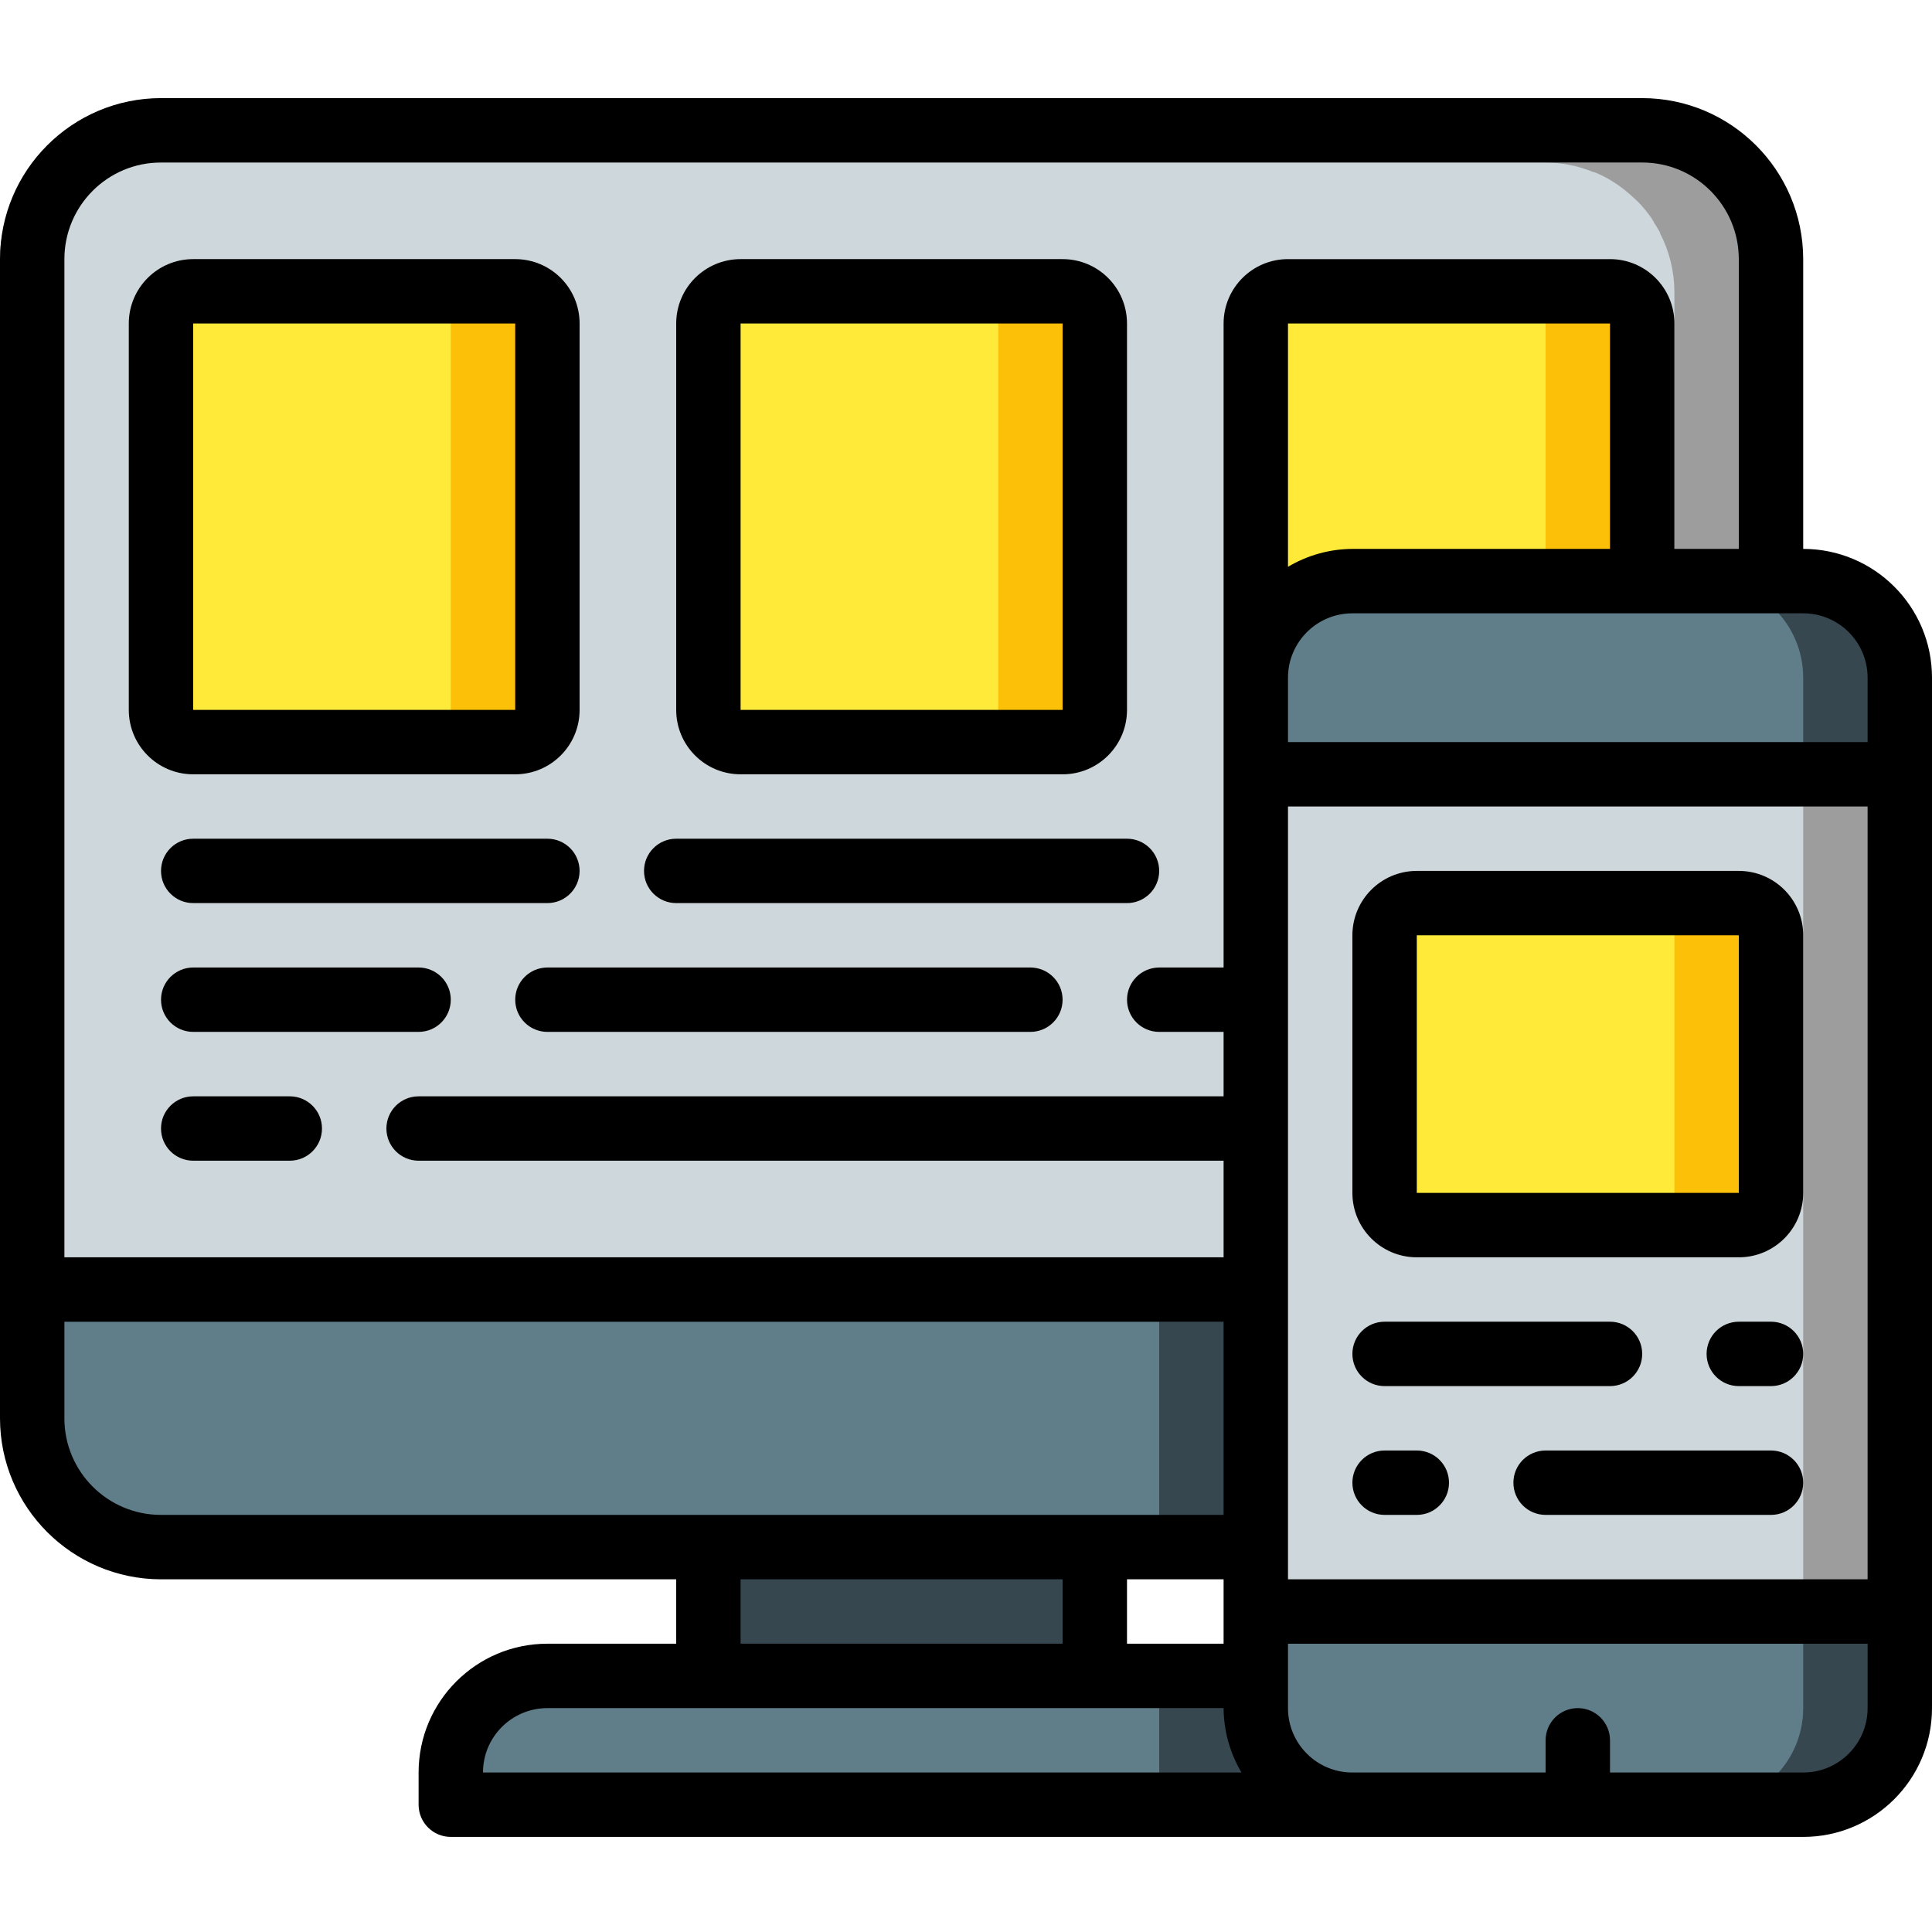
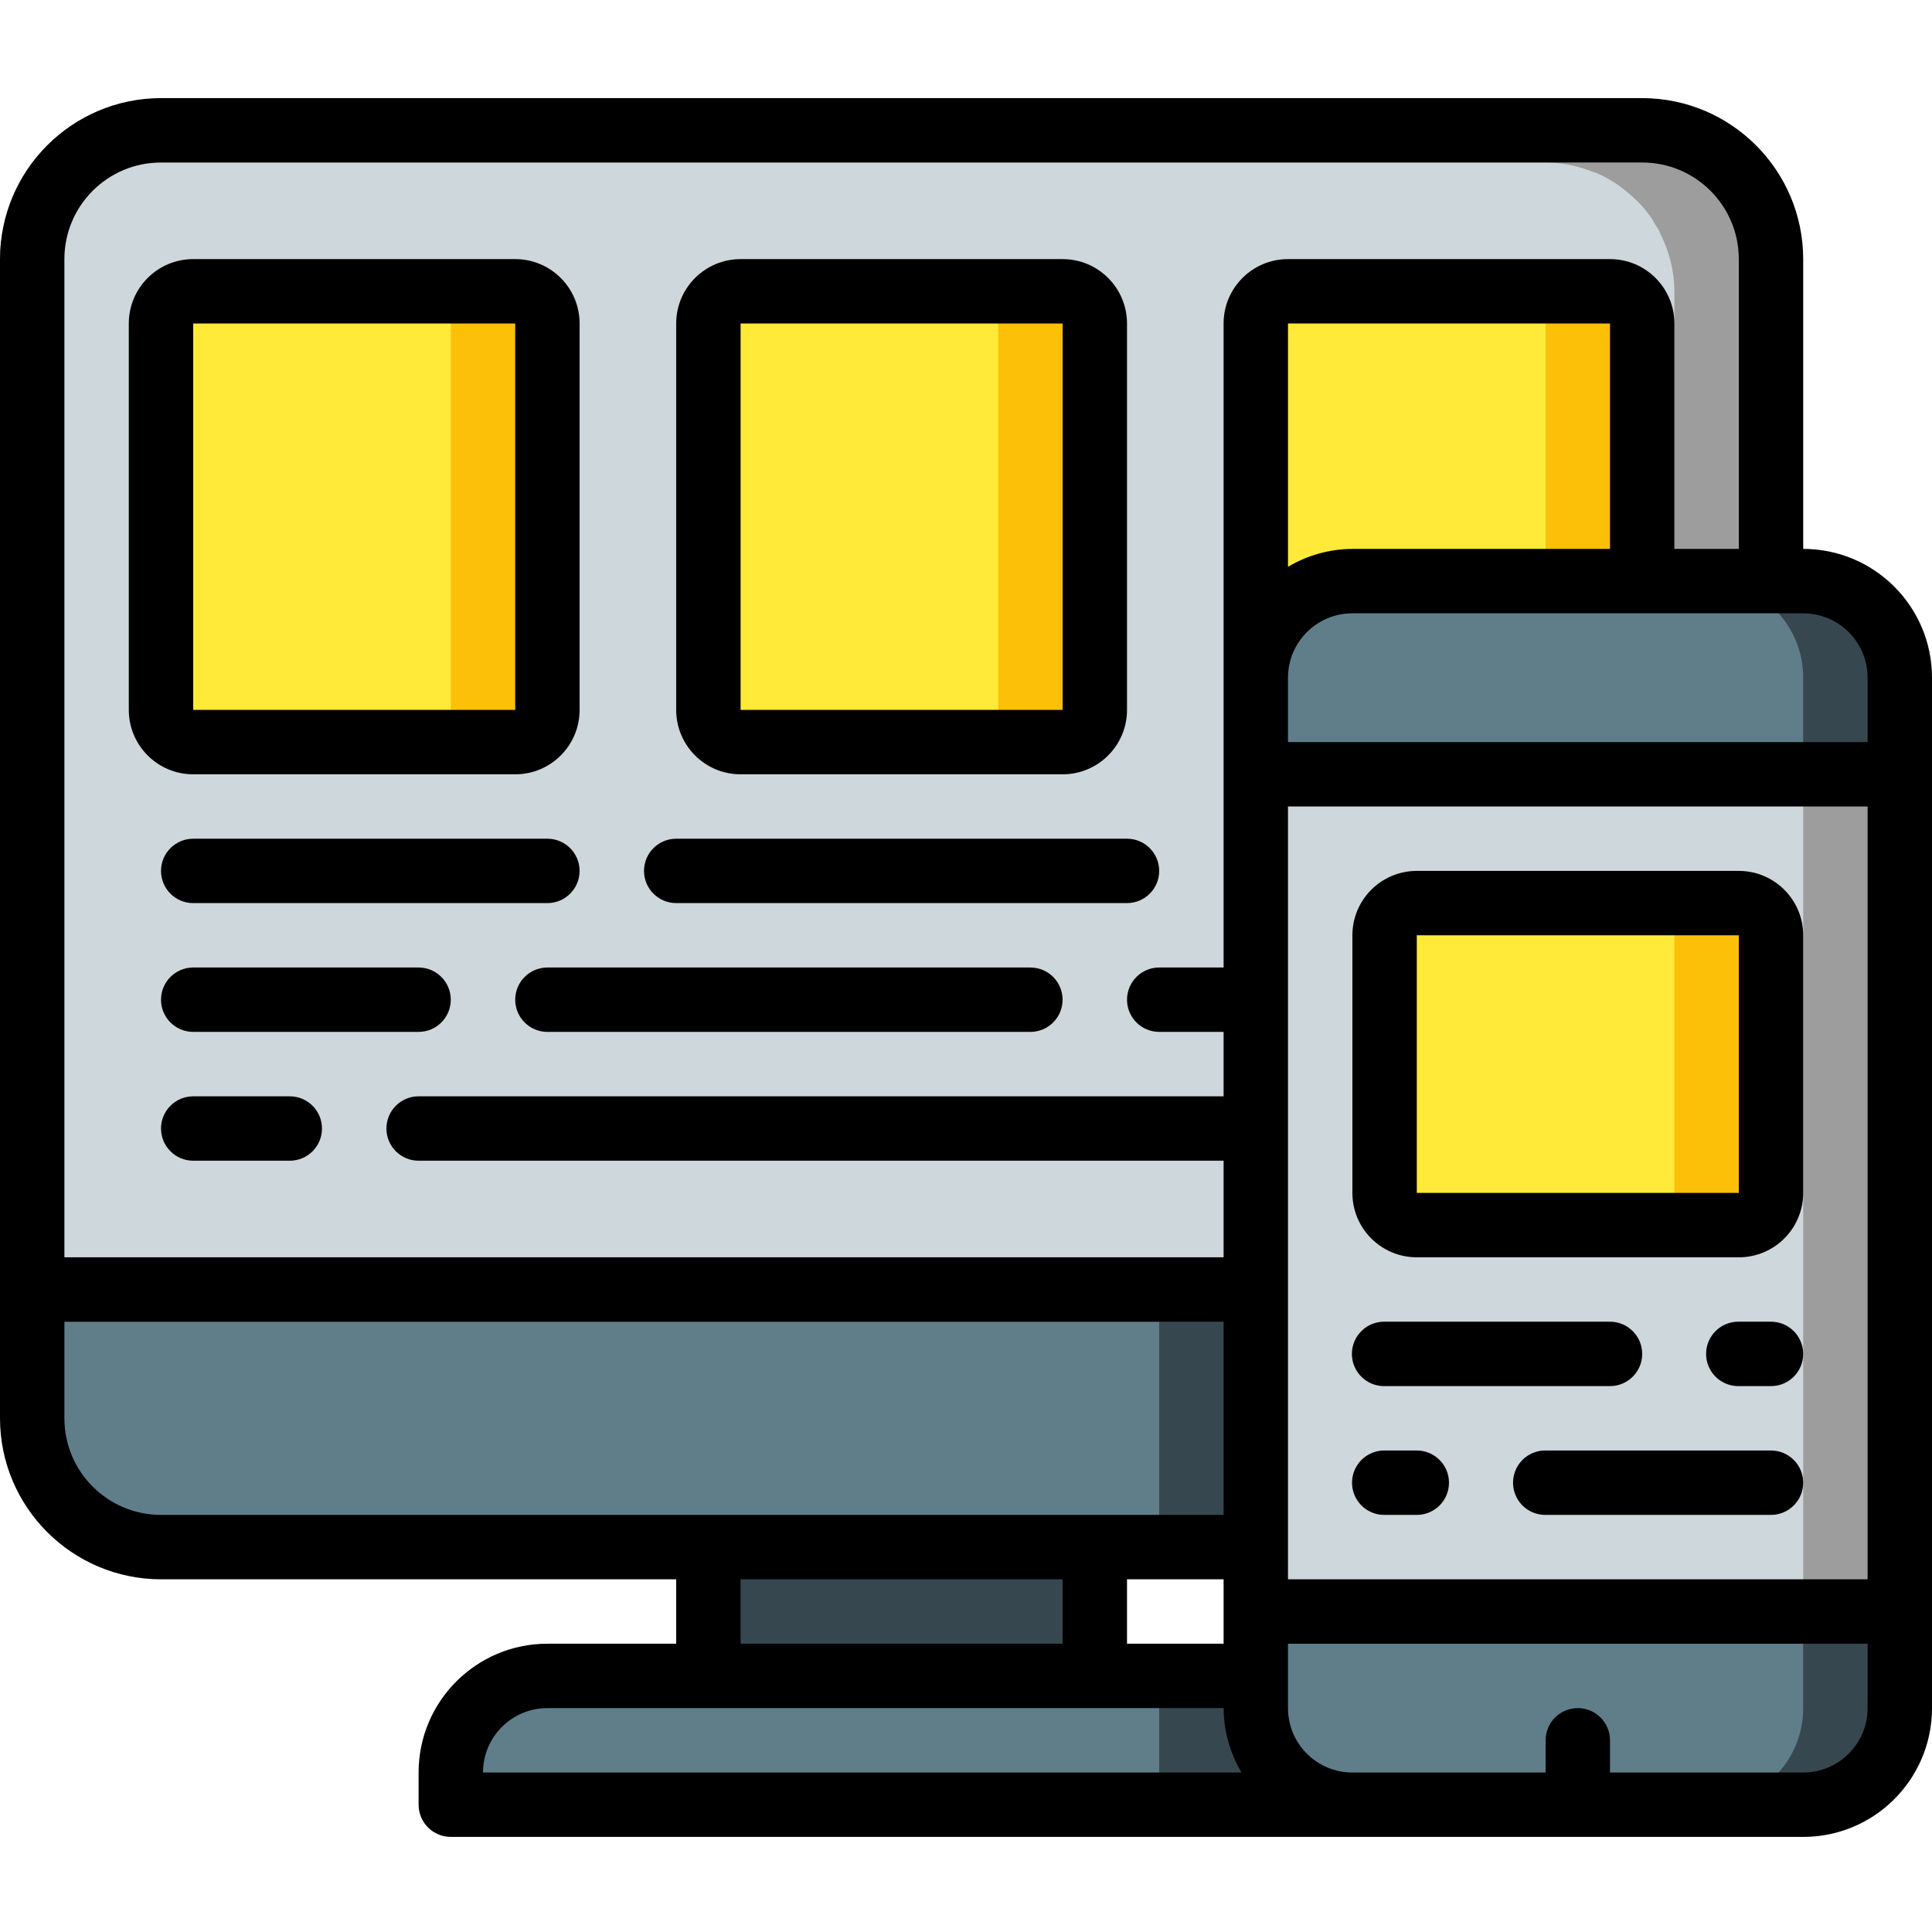
<svg xmlns="http://www.w3.org/2000/svg" height="512pt" viewBox="0 -26 512 512" width="512pt">
-   <path d="m358.398 128h119.469c14.137 0 25.598 11.461 25.598 25.602v273.066c0 14.137-11.461 25.598-25.598 25.598h-119.469c-14.137 0-25.598-11.461-25.598-25.598v-273.066c0-14.141 11.461-25.602 25.598-25.602zm0 0" fill="#37474f" />
-   <path d="m187.734 366.934h102.398v68.266h-102.398zm0 0" fill="#37474f" />
-   <path d="m187.734 366.934h68.266v68.266h-68.266zm0 0" fill="#37474f" />
-   <path d="m469.332 298.668v51.199c0 18.852-15.281 34.133-34.133 34.133h-392.531c-18.852 0-34.133-15.281-34.133-34.133v-51.199zm0 0" fill="#37474f" />
-   <path d="m307.203 324.266-.004 51.199c.027 2.883-.348 5.754-1.109 8.535h-263.422c-18.852 0-34.133-15.281-34.133-34.133v-25.602zm0 0" fill="#607d8a" />
-   <path d="m384 452.266h-264.535v-8.531c0-14.141 11.465-25.602 25.602-25.602h213.332zm0 0" fill="#37474f" />
-   <path d="m307.199 418.133v34.133h-187.734v-8.531c0-14.141 11.465-25.602 25.602-25.602zm0 0" fill="#607d8a" />
-   <path d="m465.492 27.238h.086c-.359-.707-.801-1.363-1.203-2.047s-.707-1.305-1.133-1.914c-1.039-1.492-2.199-2.898-3.465-4.207-.41-.418-.855-.801-1.266-1.203-1.09-1.039-2.254-2-3.48-2.875-.383-.281-.742-.57-1.145-.852-1.617-1.082-3.332-2.016-5.117-2.793-.344-.145-.691-.246-1.035-.383-1.547-.605-3.133-1.098-4.75-1.477-.539-.117-1.059-.246-1.605-.34-2.035-.395-4.105-.598-6.18-.613h-392.531c-18.852 0-34.133 15.281-34.133 34.133v273.066h460.797v-273.066c-.035-5.375-1.352-10.664-3.84-15.43zm0 0" fill="#3b97d3" />
-   <path d="m460.801 42.668v273.066h-460.801v-273.066c-.023-9.496 3.938-18.57 10.922-25.004 6.312-5.855 14.602-9.113 23.211-9.129h392.535c2.059.02 4.117.219 6.145.594.594.086 1.109.258 1.621.344 1.617.422 3.215.934 4.777 1.535.352.074.695.191 1.023.34 1.793.77 3.508 1.715 5.121 2.816.383.238.754.492 1.109.77 1.219.898 2.387 1.867 3.496 2.902.43.426.855.766 1.281 1.195 1.281 1.32 2.453 2.746 3.5 4.266.426.598.684 1.277 1.109 1.875.426.598.852 1.367 1.195 2.051h-.086c2.484 4.77 3.801 10.062 3.84 15.445zm0 0" fill="#9d9d9d" />
-   <path d="m443.734 51.199v264.535h-443.734v-273.066c-.023-9.496 3.938-18.57 10.922-25.004 2.023-.418 4.082-.617 6.145-.598h392.535c2.059.023 4.117.223 6.141.598.598.086 1.109.258 1.625.34 1.617.422 3.215.938 4.777 1.539.352.074.695.188 1.023.34 1.793.77 3.508 1.711 5.121 2.816.383.234.754.492 1.109.766 1.219.902 2.387 1.871 3.496 2.902.43.426.855.77 1.281 1.195 1.281 1.324 2.453 2.75 3.5 4.266.426.598.684 1.281 1.109 1.879.426.598.852 1.363 1.195 2.047h-.086c2.484 4.773 3.801 10.066 3.84 15.445zm0 0" fill="#ced7db" />
-   <g fill="#e6e7e8">
-     <path d="m76.801 264.535h-25.602c-4.711 0-8.531 3.82-8.531 8.531 0 4.715 3.82 8.535 8.531 8.535h25.602c4.711 0 8.531-3.82 8.531-8.535 0-4.711-3.82-8.531-8.531-8.531zm0 0" />
-     <path d="m51.199 213.332h93.867c4.715 0 8.535-3.82 8.535-8.531 0-4.715-3.82-8.535-8.535-8.535h-93.867c-4.711 0-8.531 3.82-8.531 8.535 0 4.711 3.82 8.531 8.531 8.531zm0 0" />
-     <path d="m179.199 213.332h119.469c4.711 0 8.531-3.82 8.531-8.531 0-4.715-3.82-8.535-8.531-8.535h-119.469c-4.711 0-8.531 3.82-8.531 8.535 0 4.711 3.82 8.531 8.531 8.531zm0 0" />
-     <path d="m51.199 247.465h59.734c4.711 0 8.531-3.82 8.531-8.531 0-4.715-3.82-8.535-8.531-8.535h-59.734c-4.711 0-8.531 3.82-8.531 8.535 0 4.711 3.82 8.531 8.531 8.531zm0 0" />
-     <path d="m145.066 230.398c-4.711 0-8.531 3.82-8.531 8.535 0 4.711 3.82 8.531 8.531 8.531h128c4.715 0 8.535-3.82 8.535-8.531 0-4.715-3.82-8.535-8.535-8.535zm0 0" />
-     <path d="m332.801 264.535h-221.867c-4.715 0-8.535 3.82-8.535 8.531 0 4.715 3.82 8.535 8.535 8.535h221.867c4.711 0 8.531-3.82 8.531-8.535 0-4.711-3.82-8.531-8.531-8.531zm0 0" />
-     <path d="m298.668 238.934c0 4.711 3.82 8.531 8.531 8.531h25.602c4.711 0 8.531-3.82 8.531-8.531 0-4.715-3.82-8.535-8.531-8.535h-25.602c-4.711 0-8.531 3.82-8.531 8.535zm0 0" />
-   </g>
-   <path d="m51.199 51.199h85.336c4.711 0 8.531 3.82 8.531 8.535v102.398c0 4.715-3.82 8.535-8.531 8.535h-85.336c-4.711 0-8.531-3.82-8.531-8.535v-102.398c0-4.715 3.82-8.535 8.531-8.535zm0 0" fill="#fdc008" />
-   <path d="m196.266 51.199h85.336c4.711 0 8.531 3.82 8.531 8.535v102.398c0 4.715-3.82 8.535-8.531 8.535h-85.336c-4.711 0-8.531-3.82-8.531-8.535v-102.398c0-4.715 3.82-8.535 8.531-8.535zm0 0" fill="#fdc008" />
-   <path d="m341.332 51.199h85.336c4.711 0 8.531 3.82 8.531 8.535v102.398c0 4.715-3.82 8.535-8.531 8.535h-85.336c-4.711 0-8.531-3.82-8.531-8.535v-102.398c0-4.715 3.82-8.535 8.531-8.535zm0 0" fill="#fdc008" />
-   <path d="m366.934 341.332h59.734c4.711 0 8.531-3.82 8.531-8.531 0-4.715-3.82-8.535-8.531-8.535h-59.734c-4.715 0-8.535 3.82-8.535 8.535 0 4.711 3.82 8.531 8.535 8.531zm0 0" fill="#e6e7e8" />
-   <path d="m460.801 341.332h8.531c4.715 0 8.535-3.82 8.535-8.531 0-4.715-3.82-8.535-8.535-8.535h-8.531c-4.715 0-8.535 3.82-8.535 8.535 0 4.711 3.82 8.531 8.535 8.531zm0 0" fill="#e6e7e8" />
-   <path d="m375.465 358.398h-8.531c-4.715 0-8.535 3.82-8.535 8.535 0 4.711 3.82 8.531 8.535 8.531h8.531c4.715 0 8.535-3.82 8.535-8.531 0-4.715-3.82-8.535-8.535-8.535zm0 0" fill="#e6e7e8" />
-   <path d="m469.332 358.398h-59.73c-4.715 0-8.535 3.82-8.535 8.535 0 4.711 3.82 8.531 8.535 8.531h59.73c4.715 0 8.535-3.82 8.535-8.531 0-4.715-3.82-8.535-8.535-8.535zm0 0" fill="#e6e7e8" />
-   <path d="m51.199 51.199h59.734c4.711 0 8.531 3.82 8.531 8.535v102.398c0 4.715-3.82 8.535-8.531 8.535h-59.734c-4.711 0-8.531-3.82-8.531-8.535v-102.398c0-4.715 3.82-8.535 8.531-8.535zm0 0" fill="#ffea3a" />
-   <path d="m196.266 51.199h59.734c4.715 0 8.535 3.82 8.535 8.535v102.398c0 4.715-3.82 8.535-8.535 8.535h-59.734c-4.711 0-8.531-3.82-8.531-8.535v-102.398c0-4.715 3.82-8.535 8.531-8.535zm0 0" fill="#ffea3a" />
-   <path d="m341.332 51.199h59.734c4.715 0 8.535 3.82 8.535 8.535v102.398c0 4.715-3.82 8.535-8.535 8.535h-59.734c-4.711 0-8.531-3.82-8.531-8.535v-102.398c0-4.715 3.82-8.535 8.531-8.535zm0 0" fill="#ffea3a" />
-   <path d="m426.668 435.199v17.066h-17.066v-17.066c0-4.711 3.82-8.531 8.531-8.531 4.715 0 8.535 3.82 8.535 8.531zm0 0" fill="#7f8c8d" />
-   <path d="m358.398 128h93.867c14.141 0 25.602 11.461 25.602 25.602v273.066c0 14.137-11.461 25.598-25.602 25.598h-93.867c-14.137 0-25.598-11.461-25.598-25.598v-273.066c0-14.141 11.461-25.602 25.598-25.602zm0 0" fill="#607d8a" />
-   <path d="m332.801 179.199h170.664v221.867h-170.664zm0 0" fill="#9d9d9d" />
-   <path d="m332.801 179.199h145.066v221.867h-145.066zm0 0" fill="#ced7db" />
-   <path d="m375.465 213.332h85.336c4.711 0 8.531 3.82 8.531 8.535v68.266c0 4.715-3.82 8.535-8.531 8.535h-85.336c-4.711 0-8.531-3.82-8.531-8.535v-68.266c0-4.715 3.82-8.535 8.531-8.535zm0 0" fill="#fdc008" />
-   <path d="m375.465 213.332h59.734c4.715 0 8.535 3.82 8.535 8.535v68.266c0 4.715-3.82 8.535-8.535 8.535h-59.734c-4.711 0-8.531-3.82-8.531-8.535v-68.266c0-4.715 3.82-8.535 8.531-8.535zm0 0" fill="#ffea3a" />
-   <path d="m76.801 264.535h-25.602c-4.711 0-8.531 3.82-8.531 8.531 0 4.715 3.82 8.535 8.531 8.535h25.602c4.711 0 8.531-3.82 8.531-8.535 0-4.711-3.82-8.531-8.531-8.531zm0 0" />
-   <path d="m51.199 213.332h93.867c4.715 0 8.535-3.82 8.535-8.531 0-4.715-3.82-8.535-8.535-8.535h-93.867c-4.711 0-8.531 3.82-8.531 8.535 0 4.711 3.82 8.531 8.531 8.531zm0 0" />
-   <path d="m179.199 213.332h119.469c4.711 0 8.531-3.82 8.531-8.531 0-4.715-3.82-8.535-8.531-8.535h-119.469c-4.711 0-8.531 3.82-8.531 8.535 0 4.711 3.82 8.531 8.531 8.531zm0 0" />
-   <path d="m110.934 230.398h-59.734c-4.711 0-8.531 3.82-8.531 8.535 0 4.711 3.82 8.531 8.531 8.531h59.734c4.711 0 8.531-3.82 8.531-8.531 0-4.715-3.82-8.535-8.531-8.535zm0 0" />
-   <path d="m273.066 230.398h-128c-4.711 0-8.531 3.82-8.531 8.535 0 4.711 3.82 8.531 8.531 8.531h128c4.715 0 8.535-3.82 8.535-8.531 0-4.715-3.82-8.535-8.535-8.535zm0 0" />
-   <path d="m366.934 341.332h59.734c4.711 0 8.531-3.82 8.531-8.531 0-4.715-3.82-8.535-8.531-8.535h-59.734c-4.715 0-8.535 3.82-8.535 8.535 0 4.711 3.82 8.531 8.535 8.531zm0 0" />
-   <path d="m469.332 324.266h-8.531c-4.715 0-8.535 3.82-8.535 8.535 0 4.711 3.82 8.531 8.535 8.531h8.531c4.715 0 8.535-3.82 8.535-8.531 0-4.715-3.82-8.535-8.535-8.535zm0 0" />
-   <path d="m375.465 358.398h-8.531c-4.715 0-8.535 3.82-8.535 8.535 0 4.711 3.82 8.531 8.535 8.531h8.531c4.715 0 8.535-3.82 8.535-8.531 0-4.715-3.82-8.535-8.535-8.535zm0 0" />
-   <path d="m469.332 358.398h-59.73c-4.715 0-8.535 3.82-8.535 8.535 0 4.711 3.82 8.531 8.535 8.531h59.73c4.715 0 8.535-3.82 8.535-8.531 0-4.715-3.82-8.535-8.535-8.535zm0 0" />
-   <path d="m51.199 179.199h85.336c9.426 0 17.066-7.641 17.066-17.066v-102.398c0-9.426-7.641-17.066-17.066-17.066h-85.336c-9.426 0-17.066 7.641-17.066 17.066v102.398c0 9.426 7.641 17.066 17.066 17.066zm0-119.465h85.336v102.398h-85.336zm0 0" />
-   <path d="m460.801 204.801h-85.336c-9.422 0-17.066 7.641-17.066 17.066v68.266c0 9.426 7.645 17.066 17.066 17.066h85.336c9.426 0 17.066-7.641 17.066-17.066v-68.266c0-9.426-7.641-17.066-17.066-17.066zm-85.336 85.332v-68.266h85.336v68.266zm0 0" />
-   <path d="m196.266 179.199h85.336c9.426 0 17.066-7.641 17.066-17.066v-102.398c0-9.426-7.641-17.066-17.066-17.066h-85.336c-9.426 0-17.066 7.641-17.066 17.066v102.398c0 9.426 7.641 17.066 17.066 17.066zm0-119.465h85.336v102.398h-85.336zm0 0" />
-   <path d="m477.867 119.465v-76.797c-.027-23.555-19.113-42.641-42.668-42.668h-392.531c-23.555.027-42.641 19.113-42.668 42.668v307.199c.027 23.551 19.113 42.637 42.668 42.668h136.531v17.066h-34.133c-18.852 0-34.133 15.281-34.133 34.133v8.531c0 4.715 3.82 8.535 8.531 8.535h358.402c18.852 0 34.133-15.281 34.133-34.133v-273.066c0-18.852-15.281-34.137-34.133-34.137zm-153.602 273.07v17.066h-25.598v-17.066zm102.402-273.07h-68.27c-6.008.031-11.902 1.672-17.066 4.746v-64.477h85.336zm-85.336 68.27h153.602v204.801h-153.602zm153.602-34.133v17.066h-153.602v-17.066c0-9.426 7.641-17.066 17.066-17.066h119.469c9.426 0 17.066 7.641 17.066 17.066zm-452.266-136.535h392.531c14.141 0 25.602 11.461 25.602 25.602v76.797h-17.066v-59.73c0-9.426-7.641-17.066-17.066-17.066h-85.336c-9.426 0-17.066 7.641-17.066 17.066v170.664h-17.066c-4.711 0-8.531 3.82-8.531 8.535 0 4.711 3.82 8.531 8.531 8.531h17.066v17.07h-213.332c-4.715 0-8.535 3.82-8.535 8.531 0 4.715 3.82 8.535 8.535 8.535h213.332v25.598h-307.199v-264.531c0-14.141 11.461-25.602 25.602-25.602zm-25.602 332.801v-25.602h307.199v51.199h-281.598c-14.141 0-25.602-11.461-25.602-25.598zm179.199 42.668h85.336v17.066h-85.336zm-51.199 34.133h179.199c.039 6.008 1.676 11.898 4.746 17.066h-201.012c0-9.426 7.641-17.066 17.066-17.066zm332.801 17.066h-51.199v-8.535c0-4.711-3.82-8.531-8.535-8.531-4.711 0-8.531 3.82-8.531 8.531v8.535h-51.203c-9.426 0-17.066-7.641-17.066-17.066v-17.066h153.602v17.066c0 9.426-7.641 17.066-17.066 17.066zm0 0" />
+   <path d="M358.398 128h119.47c14.136 0 25.597 11.46 25.597 25.602v273.066c0 14.137-11.461 25.598-25.598 25.598H358.398c-14.136 0-25.597-11.461-25.597-25.598V153.602c0-14.141 11.46-25.602 25.597-25.602zM187.734 366.934h102.399v68.265H187.734zm0 0" fill="#37474f" />
+   <path d="M187.734 366.934H256v68.265h-68.266zm0 0" fill="#37474f" />
+   <path d="M469.332 298.668v51.2c0 18.85-15.281 34.132-34.133 34.132H42.668c-18.852 0-34.133-15.281-34.133-34.133v-51.199zm0 0" fill="#37474f" />
+   <path d="M307.203 324.266l-.004 51.199a31.188 31.188 0 0 1-1.11 8.535H42.669c-18.852 0-34.133-15.281-34.133-34.133v-25.601zm0 0" fill="#607d8a" />
+   <path d="M384 452.266H119.465v-8.532c0-14.14 11.465-25.601 25.601-25.601h213.332zm0 0" fill="#37474f" />
+   <path d="M307.2 418.133v34.133H119.464v-8.532c0-14.14 11.465-25.601 25.601-25.601zm0 0" fill="#607d8a" />
+   <path d="M465.492 27.238h.086c-.36-.707-.8-1.363-1.203-2.047s-.707-1.304-1.133-1.914a34.01 34.01 0 0 0-3.465-4.207c-.41-.418-.855-.8-1.265-1.203a31.92 31.92 0 0 0-3.48-2.875c-.384-.281-.743-.57-1.145-.851a32.627 32.627 0 0 0-5.117-2.793c-.344-.145-.692-.246-1.036-.383a34.812 34.812 0 0 0-4.75-1.477c-.539-.117-1.058-.246-1.605-.34a33.819 33.819 0 0 0-6.18-.613H42.668c-18.852 0-34.133 15.281-34.133 34.133v273.066h460.797V42.668a33.814 33.814 0 0 0-3.84-15.43zm0 0" fill="#3b97d3" />
+   <path d="M460.8 42.668v273.066H0V42.668a33.883 33.883 0 0 1 10.922-25.004 34.22 34.22 0 0 1 23.21-9.129h392.536a35.72 35.72 0 0 1 6.145.594c.593.086 1.109.258 1.62.344 1.618.422 3.215.933 4.778 1.535.352.074.695.191 1.023.34a30.23 30.23 0 0 1 5.121 2.816c.383.238.754.492 1.11.77a39.346 39.346 0 0 1 3.496 2.902c.43.426.855.766 1.281 1.195a33.055 33.055 0 0 1 3.5 4.266c.426.598.684 1.277 1.11 1.875.425.598.851 1.367 1.195 2.05h-.086a33.964 33.964 0 0 1 3.84 15.446zm0 0" fill="#9d9d9d" />
+   <path d="M443.734 51.2v264.534H0V42.668a33.883 33.883 0 0 1 10.922-25.004 29.006 29.006 0 0 1 6.144-.598h392.536a36.03 36.03 0 0 1 6.14.598c.598.086 1.11.258 1.625.34 1.617.422 3.215.937 4.778 1.539a4.77 4.77 0 0 1 1.023.34 29.96 29.96 0 0 1 5.121 2.816c.383.235.754.492 1.11.766a40.743 40.743 0 0 1 3.496 2.902c.43.426.855.77 1.28 1.196a33.594 33.594 0 0 1 3.5 4.265c.427.598.684 1.281 1.11 1.879.426.598.852 1.363 1.195 2.047h-.085a33.99 33.99 0 0 1 3.84 15.445zm0 0" fill="#ced7db" />
+   <path d="M76.8 264.535H51.2a8.532 8.532 0 0 0-8.532 8.531 8.533 8.533 0 0 0 8.531 8.536h25.602c4.71 0 8.531-3.82 8.531-8.536 0-4.71-3.82-8.53-8.531-8.53zm-25.6-51.203h93.866a8.533 8.533 0 1 0 0-17.066H51.2a8.533 8.533 0 0 0-8.531 8.535c0 4.71 3.82 8.531 8.531 8.531zm128 0h119.468c4.71 0 8.531-3.82 8.531-8.531a8.533 8.533 0 0 0-8.531-8.535H179.199a8.533 8.533 0 0 0-8.531 8.535c0 4.71 3.82 8.531 8.531 8.531zm-128 34.133h59.734c4.71 0 8.53-3.82 8.53-8.531a8.533 8.533 0 0 0-8.53-8.536H51.199a8.533 8.533 0 0 0-8.531 8.536c0 4.71 3.82 8.53 8.531 8.53zm93.866-17.067a8.533 8.533 0 0 0-8.53 8.536c0 4.71 3.82 8.53 8.53 8.53h128a8.533 8.533 0 1 0 0-17.066zM332.8 264.535H110.935a8.533 8.533 0 1 0 0 17.067H332.8c4.71 0 8.531-3.82 8.531-8.536 0-4.71-3.82-8.53-8.531-8.53zm-34.132-25.601c0 4.71 3.82 8.53 8.531 8.53h25.602a8.533 8.533 0 0 0 0-17.066h-25.602a8.533 8.533 0 0 0-8.531 8.536zm0 0" fill="#e6e7e8" />
+   <path d="M51.2 51.2h85.335a8.532 8.532 0 0 1 8.531 8.534v102.399a8.533 8.533 0 0 1-8.53 8.535H51.198a8.533 8.533 0 0 1-8.531-8.535V59.734a8.533 8.533 0 0 1 8.531-8.535zm145.066 0h85.336c4.71 0 8.53 3.82 8.53 8.534v102.399a8.533 8.533 0 0 1-8.53 8.535h-85.336a8.533 8.533 0 0 1-8.532-8.535V59.734a8.533 8.533 0 0 1 8.532-8.535zm145.066 0h85.336c4.71 0 8.531 3.82 8.531 8.534v102.399a8.533 8.533 0 0 1-8.531 8.535h-85.336a8.533 8.533 0 0 1-8.531-8.535V59.734a8.533 8.533 0 0 1 8.531-8.535zm0 0" fill="#fdc008" />
+   <path d="M366.934 341.332h59.734c4.71 0 8.531-3.82 8.531-8.531a8.533 8.533 0 0 0-8.531-8.535h-59.734a8.534 8.534 0 1 0 0 17.066zm93.866 0h8.532a8.533 8.533 0 1 0 0-17.066h-8.531a8.534 8.534 0 1 0 0 17.066zm-85.335 17.066h-8.531a8.534 8.534 0 1 0 0 17.067h8.53a8.533 8.533 0 1 0 0-17.067zm93.867 0h-59.73a8.534 8.534 0 1 0 0 17.067h59.73a8.533 8.533 0 1 0 0-17.067zm0 0" fill="#e6e7e8" />
+   <path d="M51.2 51.2h59.734c4.71 0 8.53 3.82 8.53 8.534v102.399a8.533 8.533 0 0 1-8.53 8.535H51.199a8.533 8.533 0 0 1-8.531-8.535V59.734a8.533 8.533 0 0 1 8.531-8.535zm145.066 0H256a8.534 8.534 0 0 1 8.535 8.534v102.399a8.534 8.534 0 0 1-8.535 8.535h-59.734a8.533 8.533 0 0 1-8.532-8.535V59.734a8.533 8.533 0 0 1 8.532-8.535zm145.066 0h59.734a8.534 8.534 0 0 1 8.536 8.534v102.399a8.534 8.534 0 0 1-8.536 8.535h-59.734a8.533 8.533 0 0 1-8.531-8.535V59.734a8.533 8.533 0 0 1 8.531-8.535zm0 0" fill="#ffea3a" />
+   <path d="M426.668 435.2v17.066h-17.066v-17.067a8.533 8.533 0 0 1 17.066 0zm0 0" fill="#7f8c8d" />
+   <path d="M358.398 128h93.868c14.14 0 25.601 11.46 25.601 25.602v273.066c0 14.137-11.46 25.598-25.601 25.598h-93.868c-14.136 0-25.597-11.461-25.597-25.598V153.602c0-14.141 11.46-25.602 25.597-25.602zm0 0" fill="#607d8a" />
+   <path d="M332.8 179.2h170.665v221.866H332.8zm0 0" fill="#9d9d9d" />
+   <path d="M332.8 179.2h145.067v221.866H332.801zm0 0" fill="#ced7db" />
+   <path d="M375.465 213.332H460.8c4.71 0 8.531 3.82 8.531 8.535v68.266a8.533 8.533 0 0 1-8.531 8.535h-85.336a8.533 8.533 0 0 1-8.531-8.535v-68.266a8.533 8.533 0 0 1 8.53-8.535zm0 0" fill="#fdc008" />
+   <path d="M375.465 213.332h59.734a8.534 8.534 0 0 1 8.535 8.535v68.266a8.534 8.534 0 0 1-8.535 8.535h-59.734a8.533 8.533 0 0 1-8.531-8.535v-68.266a8.533 8.533 0 0 1 8.53-8.535zm0 0" fill="#ffea3a" />
+   <path d="M76.8 264.535H51.2a8.532 8.532 0 0 0-8.532 8.531 8.533 8.533 0 0 0 8.531 8.536h25.602c4.71 0 8.531-3.82 8.531-8.536 0-4.71-3.82-8.53-8.531-8.53zm-25.6-51.203h93.866a8.533 8.533 0 1 0 0-17.066H51.2a8.533 8.533 0 0 0-8.531 8.535c0 4.71 3.82 8.531 8.531 8.531zm128 0h119.468c4.71 0 8.531-3.82 8.531-8.531a8.533 8.533 0 0 0-8.531-8.535H179.199a8.533 8.533 0 0 0-8.531 8.535c0 4.71 3.82 8.531 8.531 8.531zm-68.266 17.066H51.199a8.533 8.533 0 0 0-8.531 8.536c0 4.71 3.82 8.53 8.531 8.53h59.735c4.71 0 8.53-3.82 8.53-8.53a8.533 8.533 0 0 0-8.53-8.536zm162.132 0h-128a8.533 8.533 0 0 0-8.53 8.536c0 4.71 3.82 8.53 8.53 8.53h128a8.533 8.533 0 1 0 0-17.066zm93.868 110.934h59.734c4.71 0 8.531-3.82 8.531-8.531a8.533 8.533 0 0 0-8.531-8.535h-59.734a8.534 8.534 0 1 0 0 17.066zm102.398-17.066h-8.531a8.534 8.534 0 1 0 0 17.066h8.531a8.533 8.533 0 1 0 0-17.066zm-93.867 34.132h-8.531a8.534 8.534 0 1 0 0 17.067h8.53a8.533 8.533 0 1 0 0-17.067zm93.867 0h-59.73a8.534 8.534 0 1 0 0 17.067h59.73a8.533 8.533 0 1 0 0-17.067zM51.2 179.2h85.335c9.426 0 17.067-7.641 17.067-17.067V59.734c0-9.425-7.641-17.066-17.067-17.066H51.2c-9.426 0-17.066 7.64-17.066 17.066v102.399c0 9.426 7.64 17.066 17.066 17.066zm0-119.466h85.335v102.399H51.2zM460.8 204.8h-85.335c-9.422 0-17.067 7.641-17.067 17.067v68.266c0 9.426 7.645 17.066 17.067 17.066H460.8c9.426 0 17.066-7.64 17.066-17.066v-68.266c0-9.426-7.64-17.066-17.066-17.066zm-85.335 85.333v-68.266H460.8v68.266zM196.266 179.2h85.336c9.425 0 17.066-7.641 17.066-17.067V59.734c0-9.425-7.64-17.066-17.066-17.066h-85.336c-9.426 0-17.067 7.64-17.067 17.066v102.399c0 9.426 7.64 17.066 17.067 17.066zm0-119.466h85.336v102.399h-85.336zm0 0" />
+   <path d="M477.867 119.465V42.668C477.84 19.113 458.754.028 435.2 0H42.668C19.113.027.028 19.113 0 42.668v307.2c.027 23.55 19.113 42.636 42.668 42.667h136.531v17.067h-34.133c-18.851 0-34.132 15.28-34.132 34.132v8.532a8.533 8.533 0 0 0 8.53 8.535h358.403C496.72 460.8 512 445.52 512 426.668V153.602c0-18.852-15.281-34.137-34.133-34.137zm-153.601 273.07v17.067h-25.598v-17.067zm102.402-273.07h-68.27a33.715 33.715 0 0 0-17.066 4.746V59.734h85.336zm-85.336 68.27h153.602v204.8H341.332zm153.602-34.133v17.066H341.332v-17.066c0-9.426 7.64-17.067 17.066-17.067h119.47c9.425 0 17.066 7.64 17.066 17.067zM42.668 17.066h392.531c14.14 0 25.602 11.461 25.602 25.602v76.797h-17.067v-59.73c0-9.426-7.64-17.067-17.066-17.067h-85.336c-9.426 0-17.066 7.64-17.066 17.066v170.664h-17.067a8.533 8.533 0 0 0-8.531 8.536c0 4.71 3.82 8.53 8.531 8.53h17.067v17.071H110.934a8.533 8.533 0 1 0 0 17.067h213.332v25.597h-307.2V42.668c0-14.14 11.461-25.602 25.602-25.602zM17.066 349.867v-25.601h307.2v51.199H42.668c-14.14 0-25.602-11.461-25.602-25.598zm179.2 42.668h85.336v17.067h-85.336zm-51.2 34.133h179.2a33.843 33.843 0 0 0 4.746 17.066H128c0-9.425 7.64-17.066 17.066-17.066zm332.801 17.066h-51.199V435.2c0-4.71-3.82-8.531-8.535-8.531a8.532 8.532 0 0 0-8.531 8.531v8.535h-51.204c-9.425 0-17.066-7.64-17.066-17.066v-17.066h153.602v17.066c0 9.426-7.641 17.066-17.067 17.066zm0 0" />
</svg>
